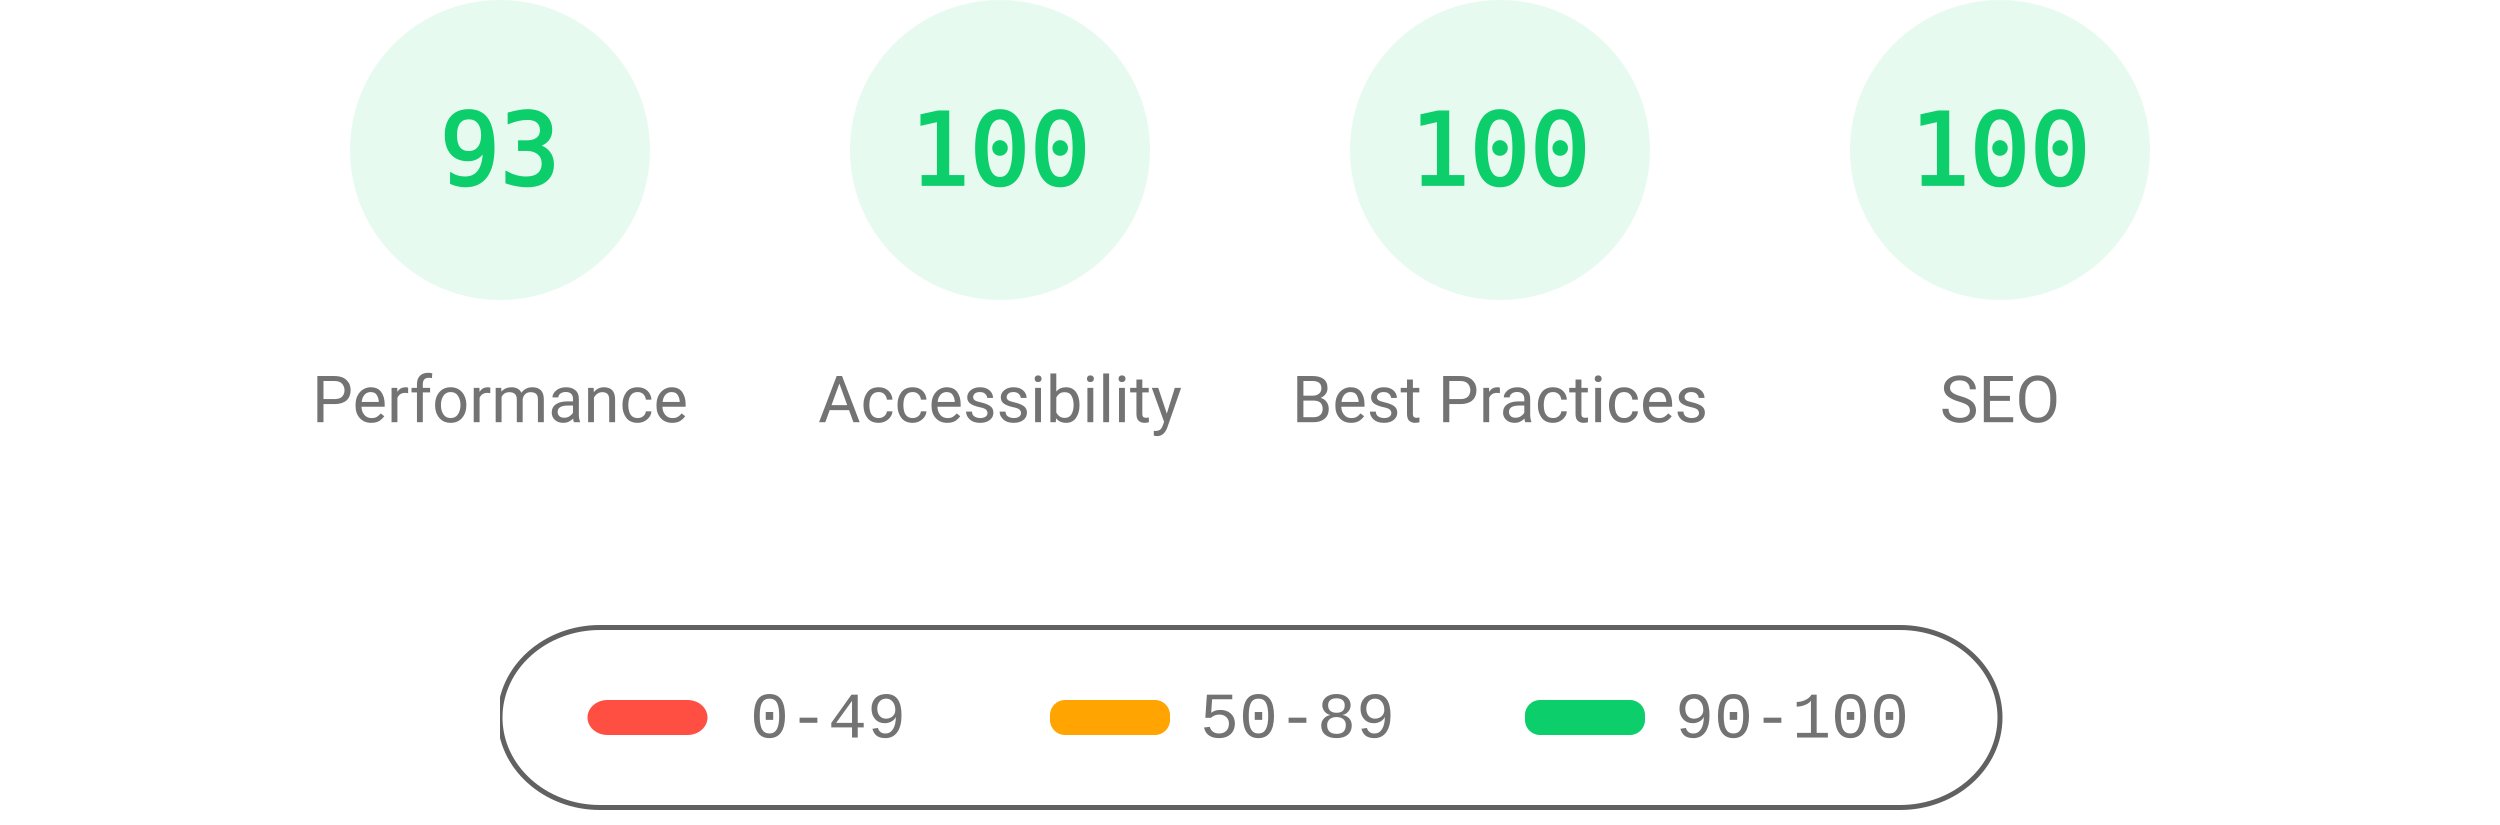
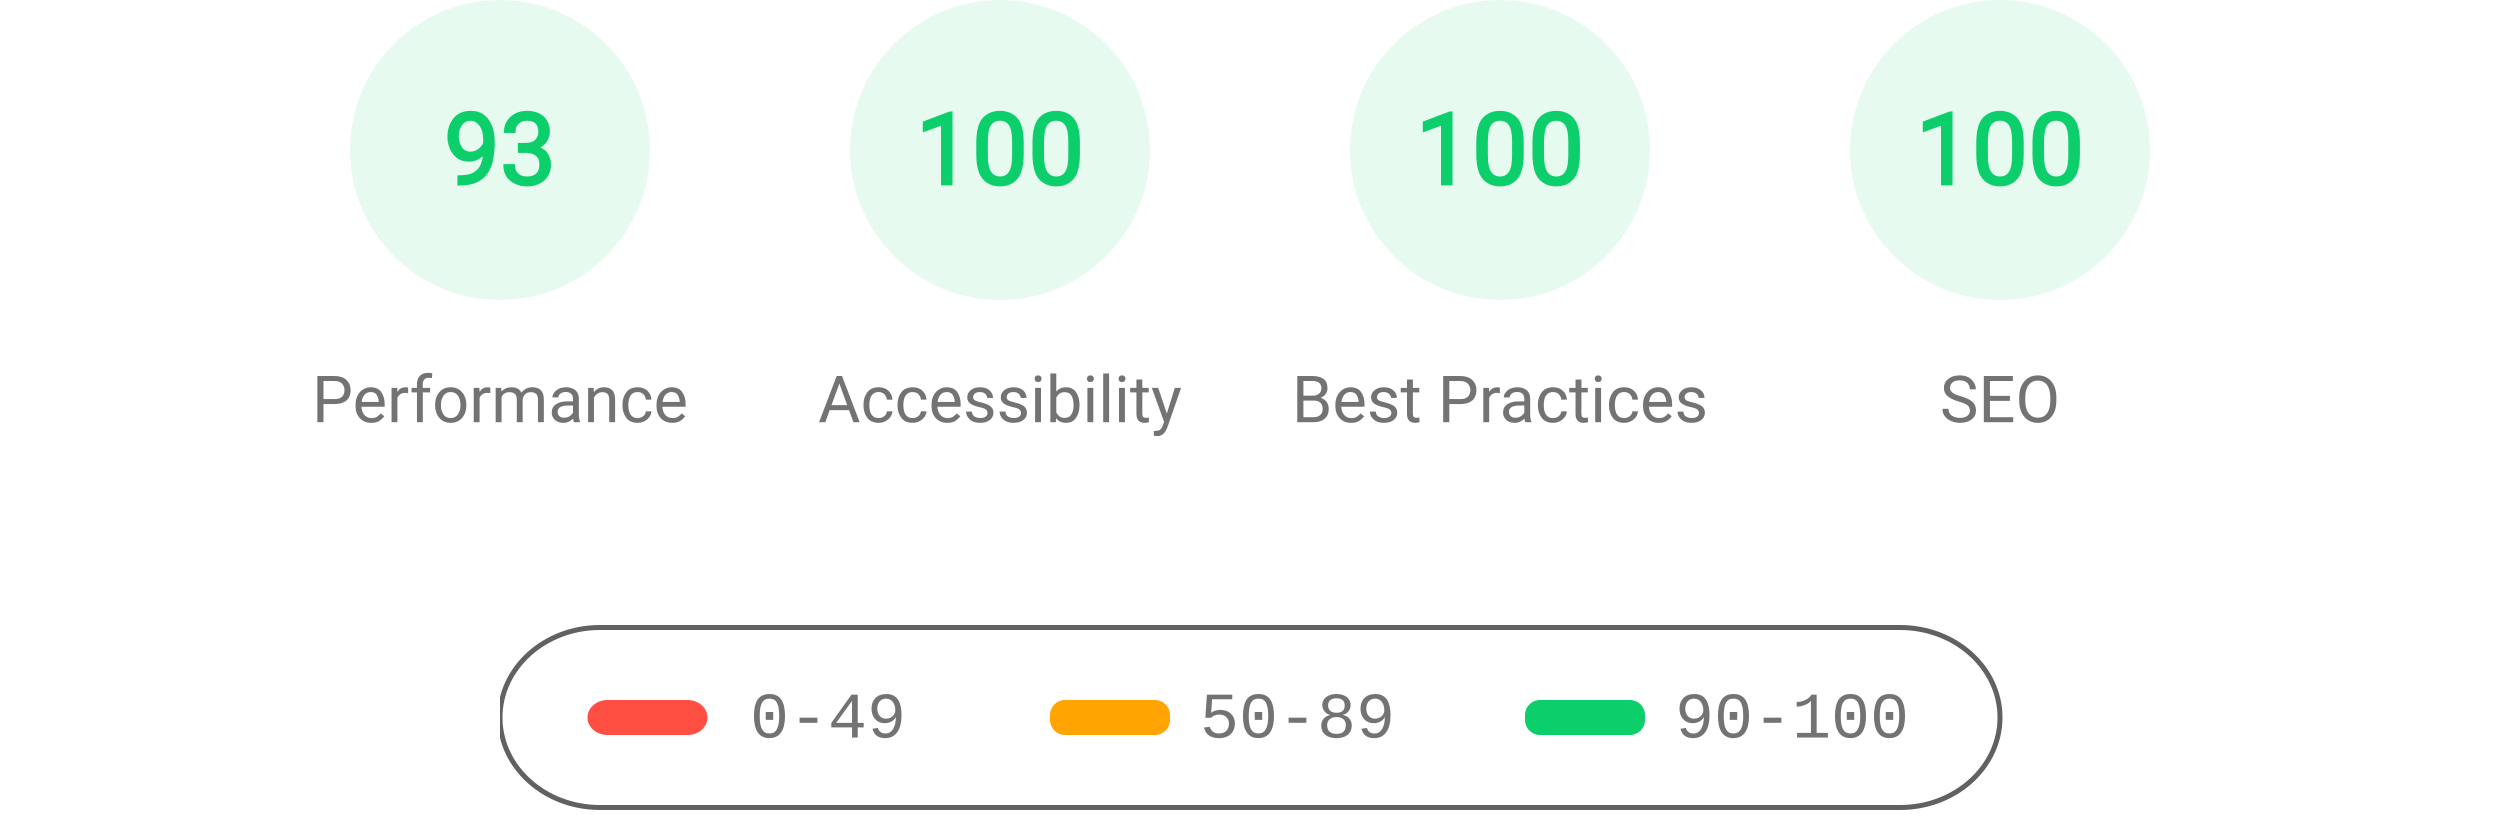
<svg xmlns="http://www.w3.org/2000/svg" class="theme--agnostic" fill="none" width="1000" height="330">
  <style>
			.gauge-base {
				opacity: 0.1
			}

			.gauge-arc {
				fill: none;
				animation-delay: 250ms;
				stroke-linecap: round;
				transform: rotate(-90deg);
				transform-origin: 100px 60px;
				animation: load-gauge 1s ease forwards
			}

			.guage-text {
				font-size: 40px;
- 				font-family: monospace;
+ 				font-family: Roboto;
				text-align: center
			}

			.guage-red {
				color: #ff4e42;
				fill: #ff4e42;
				stroke: #ff4e42
			}
			.guage-orange {
				color: #ffa400;
				fill: #ffa400;
				stroke: #ffa400
			}
			.guage-green {
				color: #0cce6b;
				fill: #0cce6b;
				stroke: #0cce6b
			}
			.theme--agnostic .guage-undefined {
				color: #5c5c5c;
				fill: #5c5c5c;
				stroke: #5c5c5c
			}
			.theme--light .guage-undefined {
				color: #1e1e1e;
				fill: #1e1e1e;
				stroke: #1e1e1e
			}
			.theme--dark .guage-undefined {
				color: #f5f5f5;
				fill: #f5f5f5;
				stroke: #f5f5f5
			}

			.guage-title {
				stroke: none;
				font-size: 26px;
				line-height: 26px;
				font-family: Roboto, Halvetica, Arial, sans-serif
			}
			.metric.guage-title {
				font-family: 'Courier New', Courier, monospace
			}
			.theme--agnostic .guage-title {
				color: #737373;
				fill: #737373
			}
			.theme--light .guage-title {
				color: #212121;
				fill: #212121
			}
			.theme--dark .guage-title {
				color: #f5f5f5;
				fill: #f5f5f5
			}

			@keyframes load-gauge {
				from {
					stroke-dasharray: 0 352.858
				}
			}
			.lh-gauge--pwa__disc {
				fill: #e0e0e0
			}
			.lh-gauge--pwa__logo {
				position: relative;
				fill: #b0b0b0
			}
			.lh-gauge--pwa__invisible {
				display: none
			}
			.lh-gauge--pwa__visible {
				display: inline
			}
			.guage-invisible {
				display: none
			}
			.lh-gauge--pwa__logo--primary-color {
				fill: #304ffe
			}
			.theme--agnostic .lh-gauge--pwa__logo--secondary-color {
				fill: #787878
			}
			.theme--light .lh-gauge--pwa__logo--secondary-color {
				fill: #3d3d3d
			}
			.theme--dark .lh-gauge--pwa__logo--secondary-color {
				fill: #d8b6b6
			}
			.theme--light #svg_2 {
				stroke: #00000022
			}
			.theme--agnostic #svg_2 {
				stroke: #616161
			}
			.theme--light #svg_2 {
				stroke: #00000022
			}
			.theme--dark #svg_2 {
				stroke: #f5f5f566
			}
		</style>
  <svg class="guage-div guage-perf guage-green" viewBox="0 0 200 200" width="200" height="200" x="100" y="0">
    <circle class="gauge-base" r="56" cx="100" cy="60" stroke-width="8" />
    <circle class="gauge-arc guage-arc-1" r="56" cx="100" cy="60" stroke-width="8" style="stroke-dasharray: 327.228, 351.858;" />
    <text class="guage-text" x="100px" y="60px" alignment-baseline="central" dominant-baseline="central" text-anchor="middle">93</text>
    <text class="guage-title" x="100px" y="160px" alignment-baseline="central" dominant-baseline="central" text-anchor="middle">Performance</text>
  </svg>,<svg class="guage-div guage-perf guage-green" viewBox="0 0 200 200" width="200" height="200" x="300" y="0">
    <circle class="gauge-base" r="56" cx="100" cy="60" stroke-width="8" />
    <circle class="gauge-arc guage-arc-1" r="56" cx="100" cy="60" stroke-width="8" style="stroke-dasharray: 351.858, 351.858;" />
    <text class="guage-text" x="100px" y="60px" alignment-baseline="central" dominant-baseline="central" text-anchor="middle">100</text>
    <text class="guage-title" x="100px" y="160px" alignment-baseline="central" dominant-baseline="central" text-anchor="middle">Accessibility</text>
  </svg>,<svg class="guage-div guage-perf guage-green" viewBox="0 0 200 200" width="200" height="200" x="500" y="0">
    <circle class="gauge-base" r="56" cx="100" cy="60" stroke-width="8" />
    <circle class="gauge-arc guage-arc-1" r="56" cx="100" cy="60" stroke-width="8" style="stroke-dasharray: 351.858, 351.858;" />
    <text class="guage-text" x="100px" y="60px" alignment-baseline="central" dominant-baseline="central" text-anchor="middle">100</text>
    <text class="guage-title" x="100px" y="160px" alignment-baseline="central" dominant-baseline="central" text-anchor="middle">Best Practices</text>
  </svg>,<svg class="guage-div guage-perf guage-green" viewBox="0 0 200 200" width="200" height="200" x="700" y="0">
    <circle class="gauge-base" r="56" cx="100" cy="60" stroke-width="8" />
    <circle class="gauge-arc guage-arc-1" r="56" cx="100" cy="60" stroke-width="8" style="stroke-dasharray: 351.858, 351.858;" />
    <text class="guage-text" x="100px" y="60px" alignment-baseline="central" dominant-baseline="central" text-anchor="middle">100</text>
    <text class="guage-title" x="100px" y="160px" alignment-baseline="central" dominant-baseline="central" text-anchor="middle">SEO</text>
  </svg>
  <svg width="604" height="76" x="200" y="250">
    <g>
      <rect fill="none" id="canvas_background" height="80" width="604" y="-1" x="-1" />
      <g display="none" overflow="visible" y="0" x="0" height="100%" width="100%" id="canvasGrid">
        <rect fill="url(#gridpattern)" stroke-width="0" y="0" x="0" height="100%" width="100%" />
      </g>
    </g>
    <g>
      <rect fill-opacity="0" stroke-width="2" rx="40" id="svg_2" height="72" width="600" y="1" x="0" fill="#000000" />
      <rect stroke="#000" rx="8" id="svg_3" height="14" width="48" y="30" x="35" stroke-opacity="null" stroke-width="0" fill="#ff4e42" />
      <rect stroke="#000" rx="6" id="svg_4" height="14" width="48" y="30" x="220" stroke-opacity="null" stroke-width="0" fill="#ffa400" />
      <rect stroke="#000" rx="6" id="svg_5" height="14" width="48" y="30" x="410" stroke-opacity="null" stroke-width="0" fill="#0cce6b" />
      <text class="metric guage-title" xml:space="preserve" text-anchor="start" font-size="26" id="svg_6" y="45" x="100" stroke-opacity="null" stroke-width="0" stroke="#000">0-49</text>
      <text class="metric guage-title" xml:space="preserve" text-anchor="start" font-size="26" id="svg_7" y="45" x="280" stroke-opacity="null" stroke-width="0" stroke="#000">50-89</text>
      <text class="metric guage-title" xml:space="preserve" text-anchor="start" font-size="26" id="svg_8" y="45" x="470" stroke-opacity="null" stroke-width="0" stroke="#000">90-100</text>
    </g>
  </svg>
</svg>
